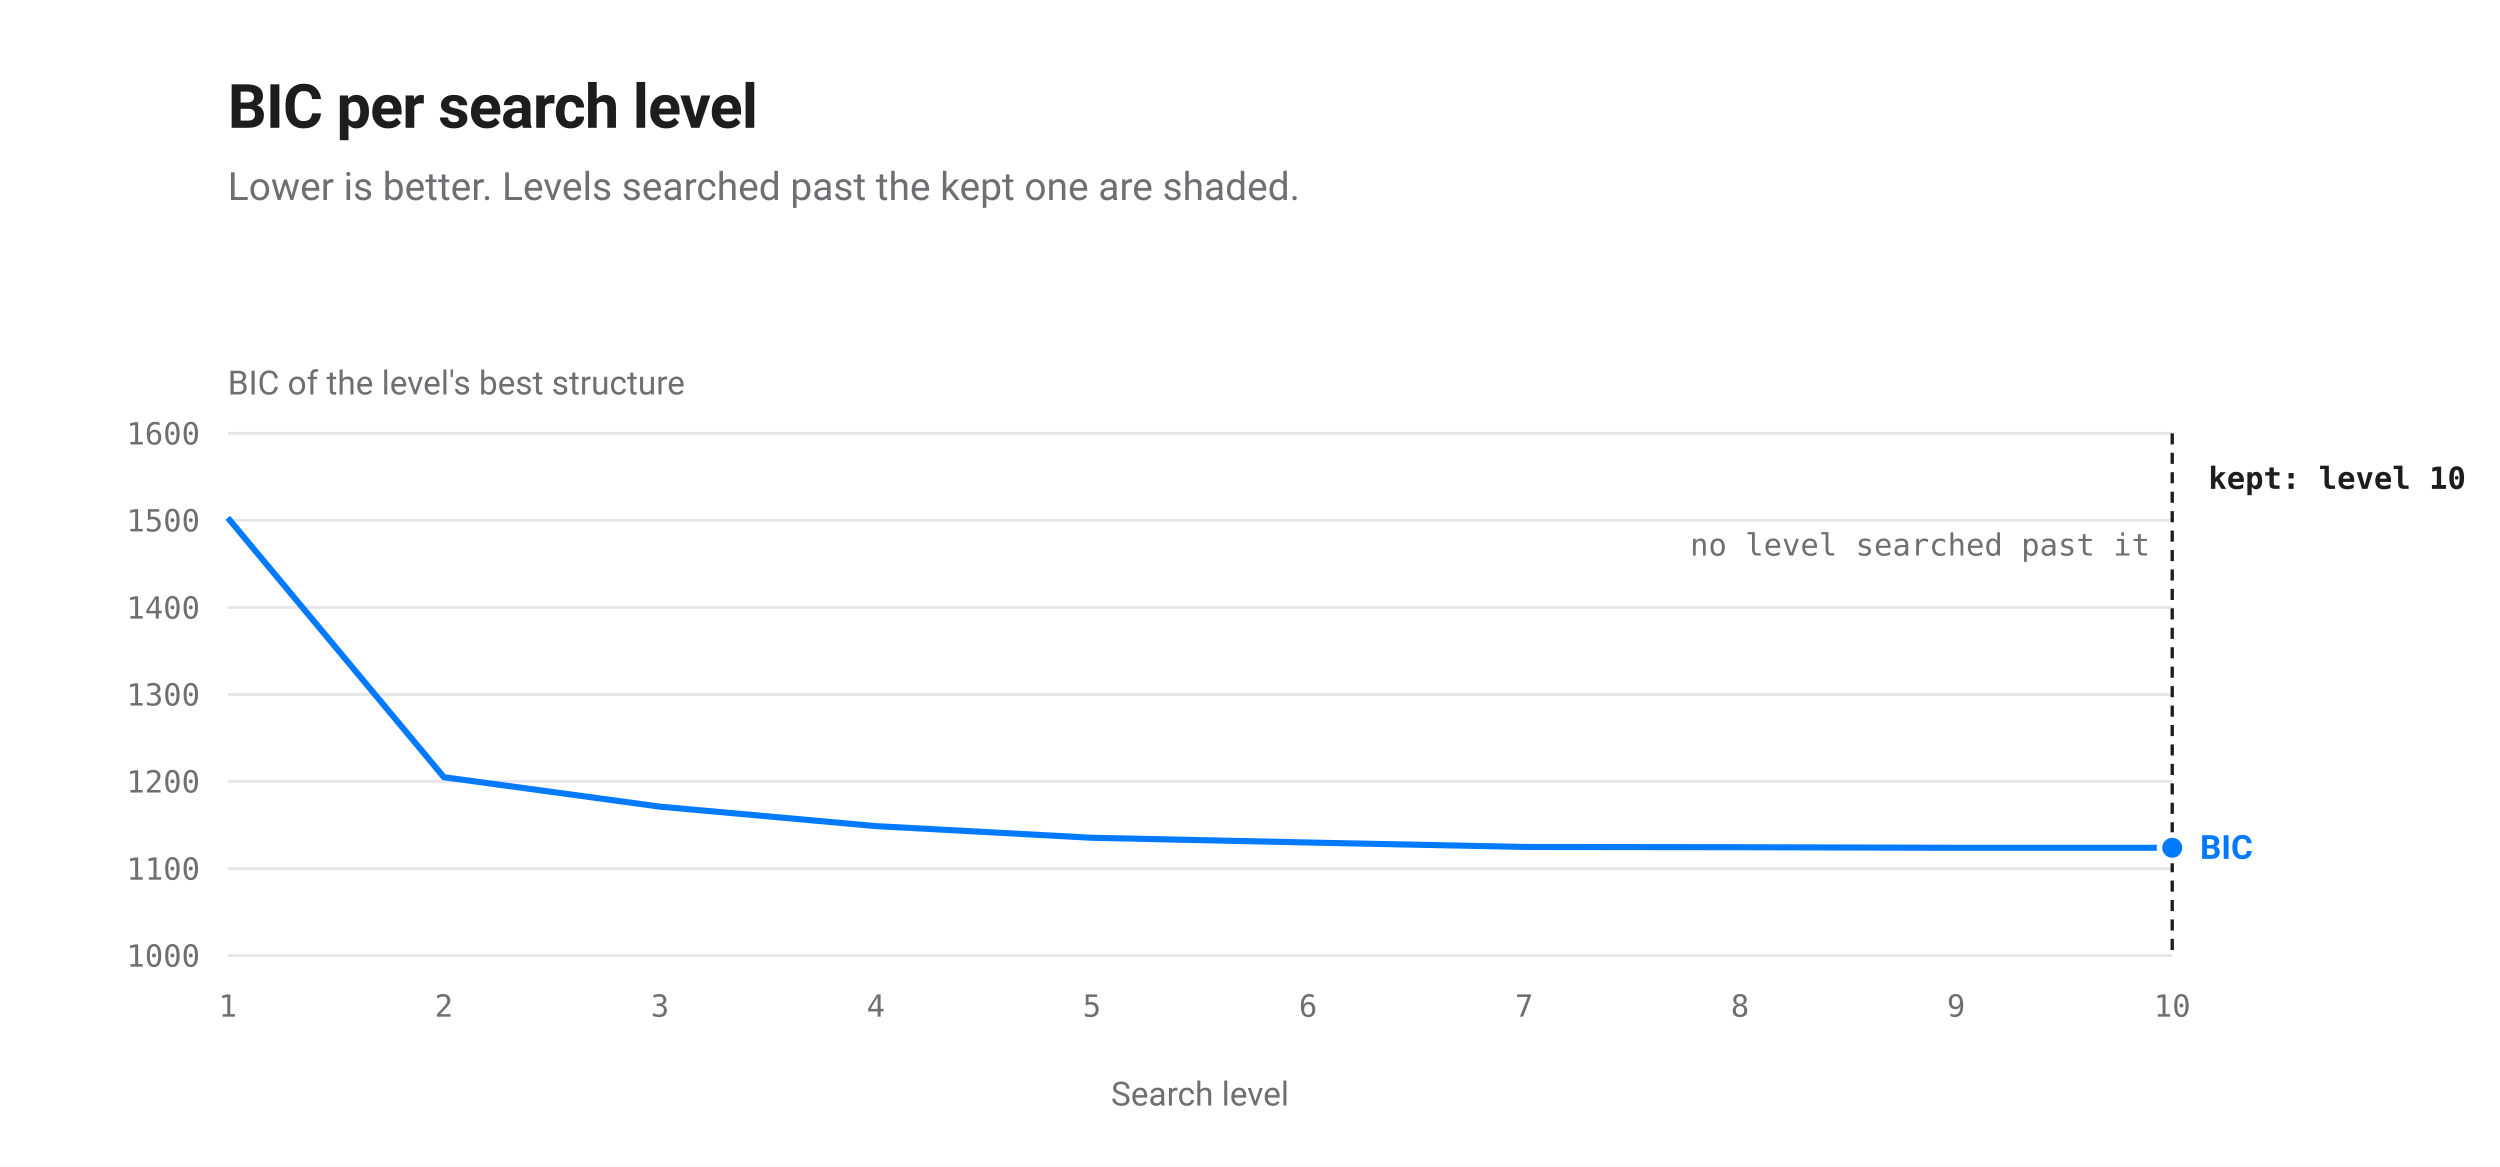
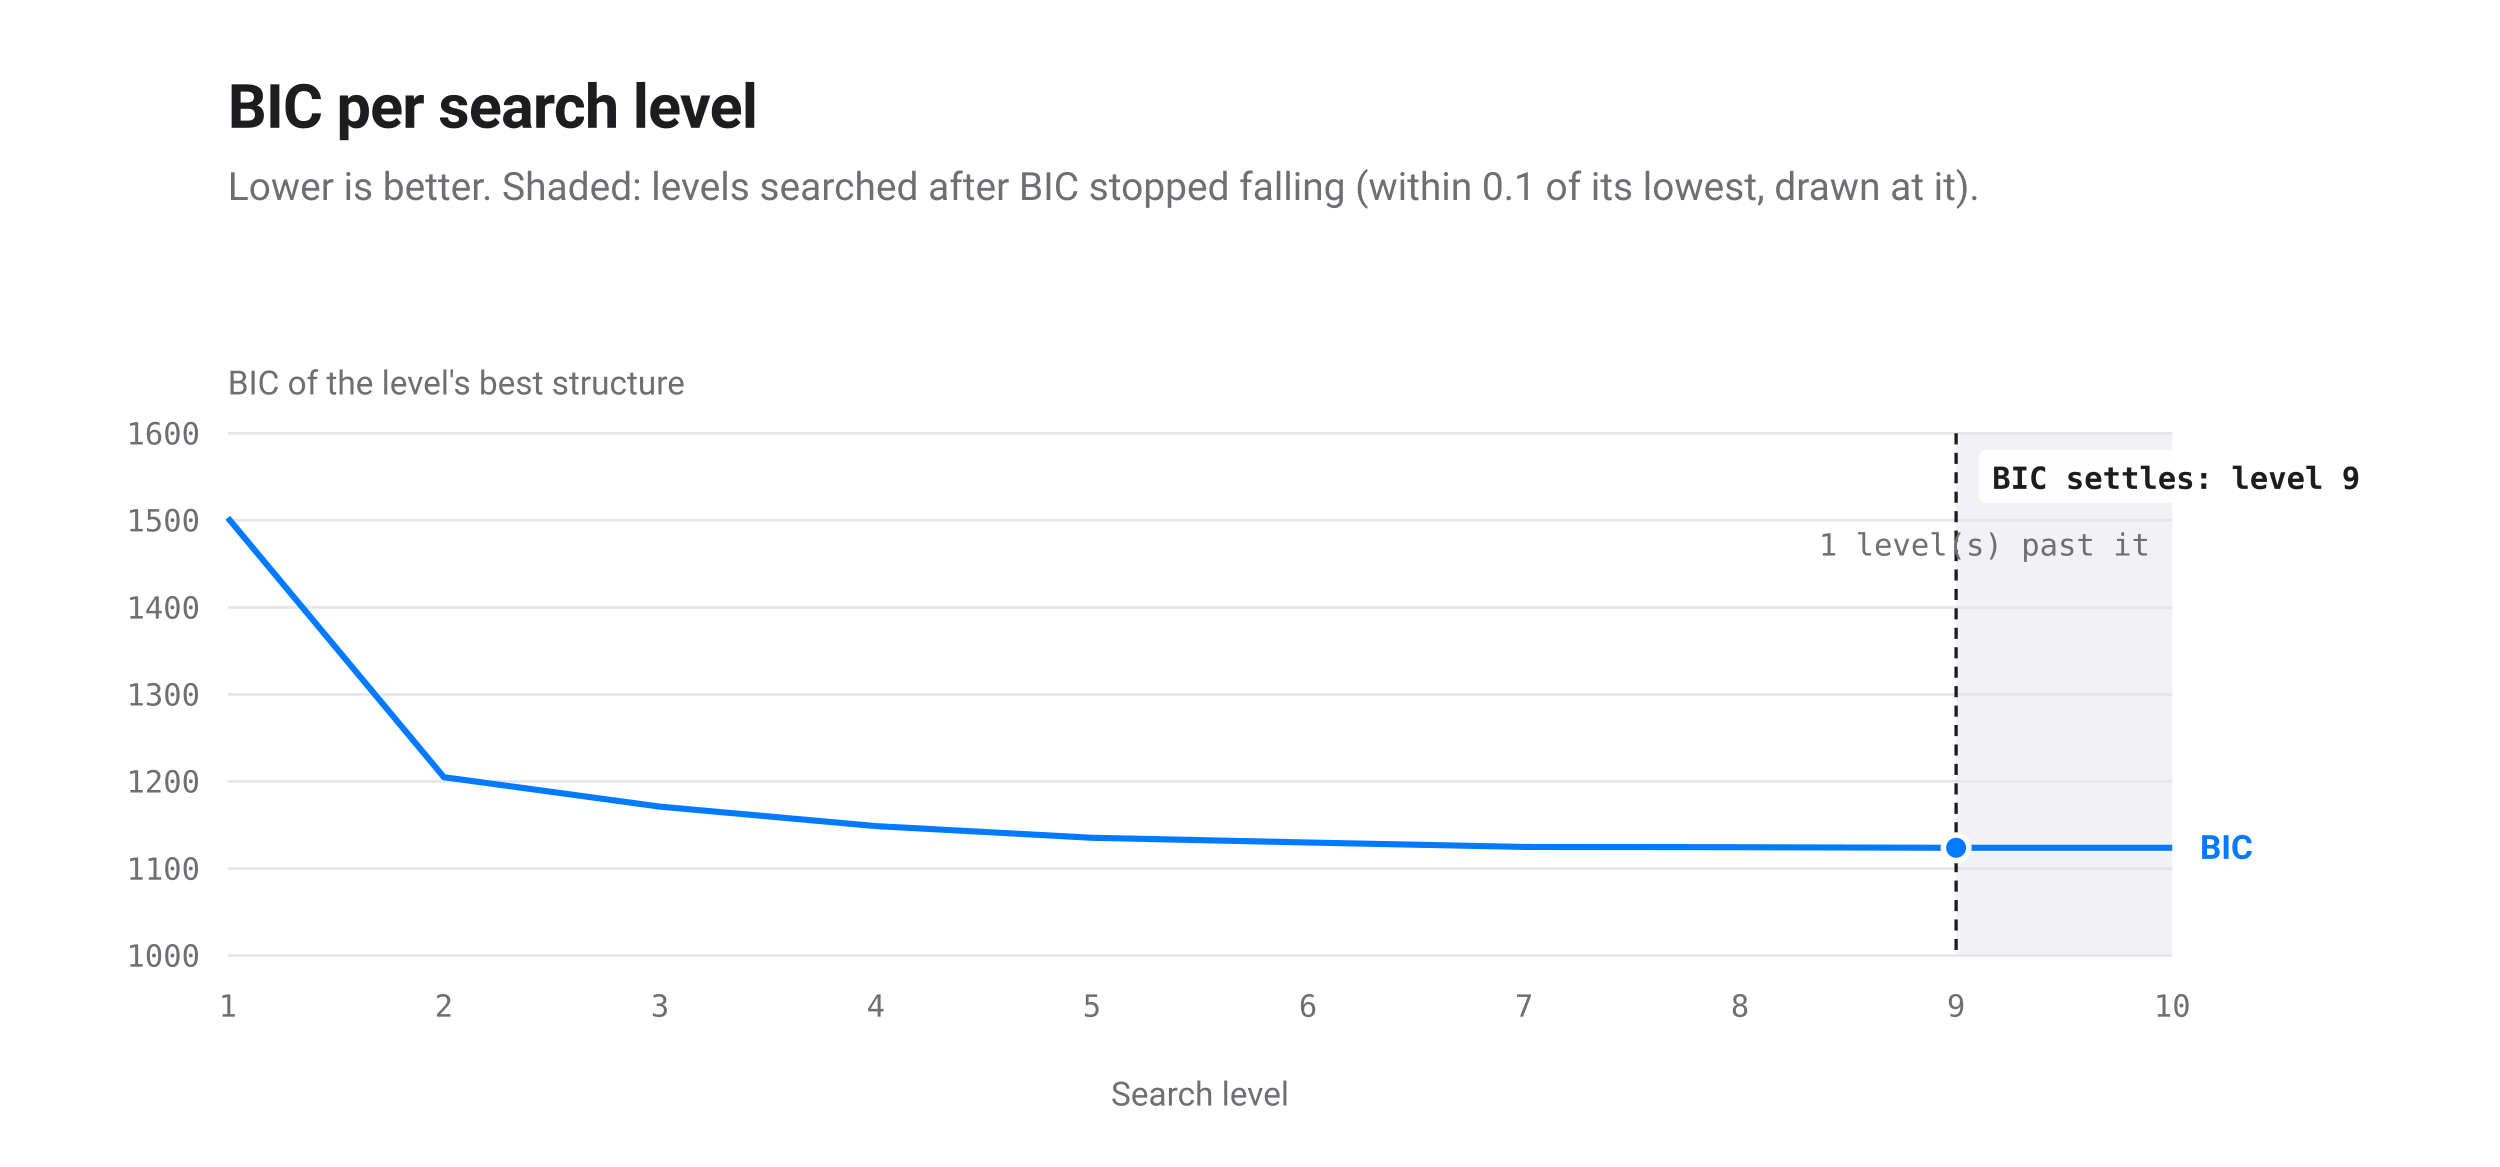
<svg xmlns="http://www.w3.org/2000/svg" width="900" height="420" viewBox="0 0 900 420" font-family="Roboto, system-ui, sans-serif" role="img" aria-labelledby="loss-title loss-desc">
  <style>.ep{cursor:default;}.ep:hover,.ep:focus{outline:none;}.tip{opacity:0;pointer-events:none;transition:opacity .12s ease}#ep-0:hover~#eptip-0,#ep-0:focus~#eptip-0{opacity:1}@media (prefers-reduced-motion:reduce){.tip{transition:none}}</style>
  <rect width="900" height="420" fill="#FFFFFF" />
  <text x="82.0" y="46" font-size="22" font-weight="700" fill="#1D1D1F" letter-spacing="-0.3">BIC per search level</text>
-   <text x="82.0" y="72" font-size="14" fill="#6E6E73">Lower is better. Levels searched past the kept one are shaded.</text>
+   <text x="82.0" y="72" font-size="14" fill="#6E6E73">Lower is better. Shaded: levels searched after BIC stopped falling (within 0.1 of its lowest, drawn at it).</text>
  <text x="82.0" y="142.0" font-size="12" fill="#6E6E73">BIC of the level's best structure</text>
+   <rect x="704.2" y="156.0" width="77.8" height="188.0" fill="#E5E5EA" opacity="0.5" />
  <line x1="82.0" y1="344.0" x2="782.0" y2="344.0" stroke="#E5E5EA" stroke-width="1" />
  <text x="72.0" y="348.0" font-size="11" fill="#6E6E73" text-anchor="end" font-family="Roboto Mono, ui-monospace, monospace">1000</text>
  <line x1="82.0" y1="312.7" x2="782.0" y2="312.7" stroke="#E5E5EA" stroke-width="1" />
  <text x="72.0" y="316.7" font-size="11" fill="#6E6E73" text-anchor="end" font-family="Roboto Mono, ui-monospace, monospace">1100</text>
  <line x1="82.0" y1="281.3" x2="782.0" y2="281.3" stroke="#E5E5EA" stroke-width="1" />
  <text x="72.0" y="285.3" font-size="11" fill="#6E6E73" text-anchor="end" font-family="Roboto Mono, ui-monospace, monospace">1200</text>
  <line x1="82.0" y1="250.0" x2="782.0" y2="250.0" stroke="#E5E5EA" stroke-width="1" />
  <text x="72.0" y="254.0" font-size="11" fill="#6E6E73" text-anchor="end" font-family="Roboto Mono, ui-monospace, monospace">1300</text>
  <line x1="82.0" y1="218.7" x2="782.0" y2="218.7" stroke="#E5E5EA" stroke-width="1" />
  <text x="72.0" y="222.7" font-size="11" fill="#6E6E73" text-anchor="end" font-family="Roboto Mono, ui-monospace, monospace">1400</text>
  <line x1="82.0" y1="187.3" x2="782.0" y2="187.3" stroke="#E5E5EA" stroke-width="1" />
  <text x="72.0" y="191.3" font-size="11" fill="#6E6E73" text-anchor="end" font-family="Roboto Mono, ui-monospace, monospace">1500</text>
  <line x1="82.0" y1="156.0" x2="782.0" y2="156.0" stroke="#E5E5EA" stroke-width="1" />
  <text x="72.0" y="160.0" font-size="11" fill="#6E6E73" text-anchor="end" font-family="Roboto Mono, ui-monospace, monospace">1600</text>
  <text x="82.0" y="366.0" font-size="11" fill="#6E6E73" text-anchor="middle" font-family="Roboto Mono, ui-monospace, monospace">1</text>
  <text x="159.8" y="366.0" font-size="11" fill="#6E6E73" text-anchor="middle" font-family="Roboto Mono, ui-monospace, monospace">2</text>
  <text x="237.6" y="366.0" font-size="11" fill="#6E6E73" text-anchor="middle" font-family="Roboto Mono, ui-monospace, monospace">3</text>
  <text x="315.3" y="366.0" font-size="11" fill="#6E6E73" text-anchor="middle" font-family="Roboto Mono, ui-monospace, monospace">4</text>
  <text x="393.1" y="366.0" font-size="11" fill="#6E6E73" text-anchor="middle" font-family="Roboto Mono, ui-monospace, monospace">5</text>
  <text x="470.9" y="366.0" font-size="11" fill="#6E6E73" text-anchor="middle" font-family="Roboto Mono, ui-monospace, monospace">6</text>
  <text x="548.7" y="366.0" font-size="11" fill="#6E6E73" text-anchor="middle" font-family="Roboto Mono, ui-monospace, monospace">7</text>
  <text x="626.4" y="366.0" font-size="11" fill="#6E6E73" text-anchor="middle" font-family="Roboto Mono, ui-monospace, monospace">8</text>
  <text x="704.2" y="366.0" font-size="11" fill="#6E6E73" text-anchor="middle" font-family="Roboto Mono, ui-monospace, monospace">9</text>
  <text x="782.0" y="366.0" font-size="11" fill="#6E6E73" text-anchor="middle" font-family="Roboto Mono, ui-monospace, monospace">10</text>
  <text x="432.0" y="398.0" font-size="12" fill="#6E6E73" text-anchor="middle">Search level</text>
  <polyline points="82.0,186.4 159.8,279.8 237.6,290.4 315.3,297.4 393.1,301.6 470.9,303.3 548.7,304.9 626.4,305.0 704.2,305.2 782.0,305.2" fill="none" stroke="#007AFF" stroke-width="2.2" stroke-linejoin="round" />
  <text x="792.0" y="309.2" font-size="12" font-weight="700" fill="#007AFF">BIC</text>
  <rect id="ep-0" class="ep hit" tabindex="0" role="img" aria-label="BIC: from 1503 at epoch 1 to 1124 at epoch 10" x="82.0" y="180.4" width="700.0" height="12" fill="transparent" />
-   <line x1="782.0" y1="156.0" x2="782.0" y2="344.0" stroke="#1D1D1F" stroke-width="1.2" stroke-dasharray="4 3" />
-   <circle cx="782.0" cy="305.2" r="4.6" fill="#007AFF" stroke="#FFFFFF" stroke-width="2" />
-   <rect x="790.0" y="162.0" width="102.4" height="19" fill="#FFFFFF" opacity="0.9" rx="3" />
-   <text x="795.0" y="176.0" font-size="11" font-weight="700" fill="#1D1D1F" font-family="Roboto Mono, ui-monospace, monospace">kept: level 10</text>
-   <text x="774.0" y="200.0" font-size="11" fill="#6E6E73" text-anchor="end" font-family="Roboto Mono, ui-monospace, monospace">no level searched past it</text>
+   <line x1="704.2" y1="156.0" x2="704.2" y2="344.0" stroke="#1D1D1F" stroke-width="1.2" stroke-dasharray="4 3" />
+   <circle cx="704.2" cy="305.2" r="4.6" fill="#007AFF" stroke="#FFFFFF" stroke-width="2" />
+   <rect x="712.2" y="162.0" width="142.0" height="19" fill="#FFFFFF" opacity="0.9" rx="3" />
+   <text x="717.2" y="176.0" font-size="11" font-weight="700" fill="#1D1D1F" font-family="Roboto Mono, ui-monospace, monospace">BIC settles: level 9</text>
+   <text x="774.0" y="200.0" font-size="11" fill="#6E6E73" text-anchor="end" font-family="Roboto Mono, ui-monospace, monospace">1 level(s) past it</text>
  <g id="eptip-0" class="tip">
    <rect x="349.5" y="305.2" width="165" height="62.5" rx="9" fill="#FFFFFF" stroke="#E5E5EA" stroke-width="1.2" />
    <text x="358.5" y="326.7" font-size="12.5" font-weight="700" fill="#1D1D1F">BIC</text>
    <text x="358.5" y="342.7" font-size="12.5" font-weight="400" fill="#6E6E73">start 1503 · end 1124</text>
    <text x="358.5" y="358.7" font-size="12.5" font-weight="400" fill="#6E6E73">over 10 epochs</text>
  </g>
</svg>
